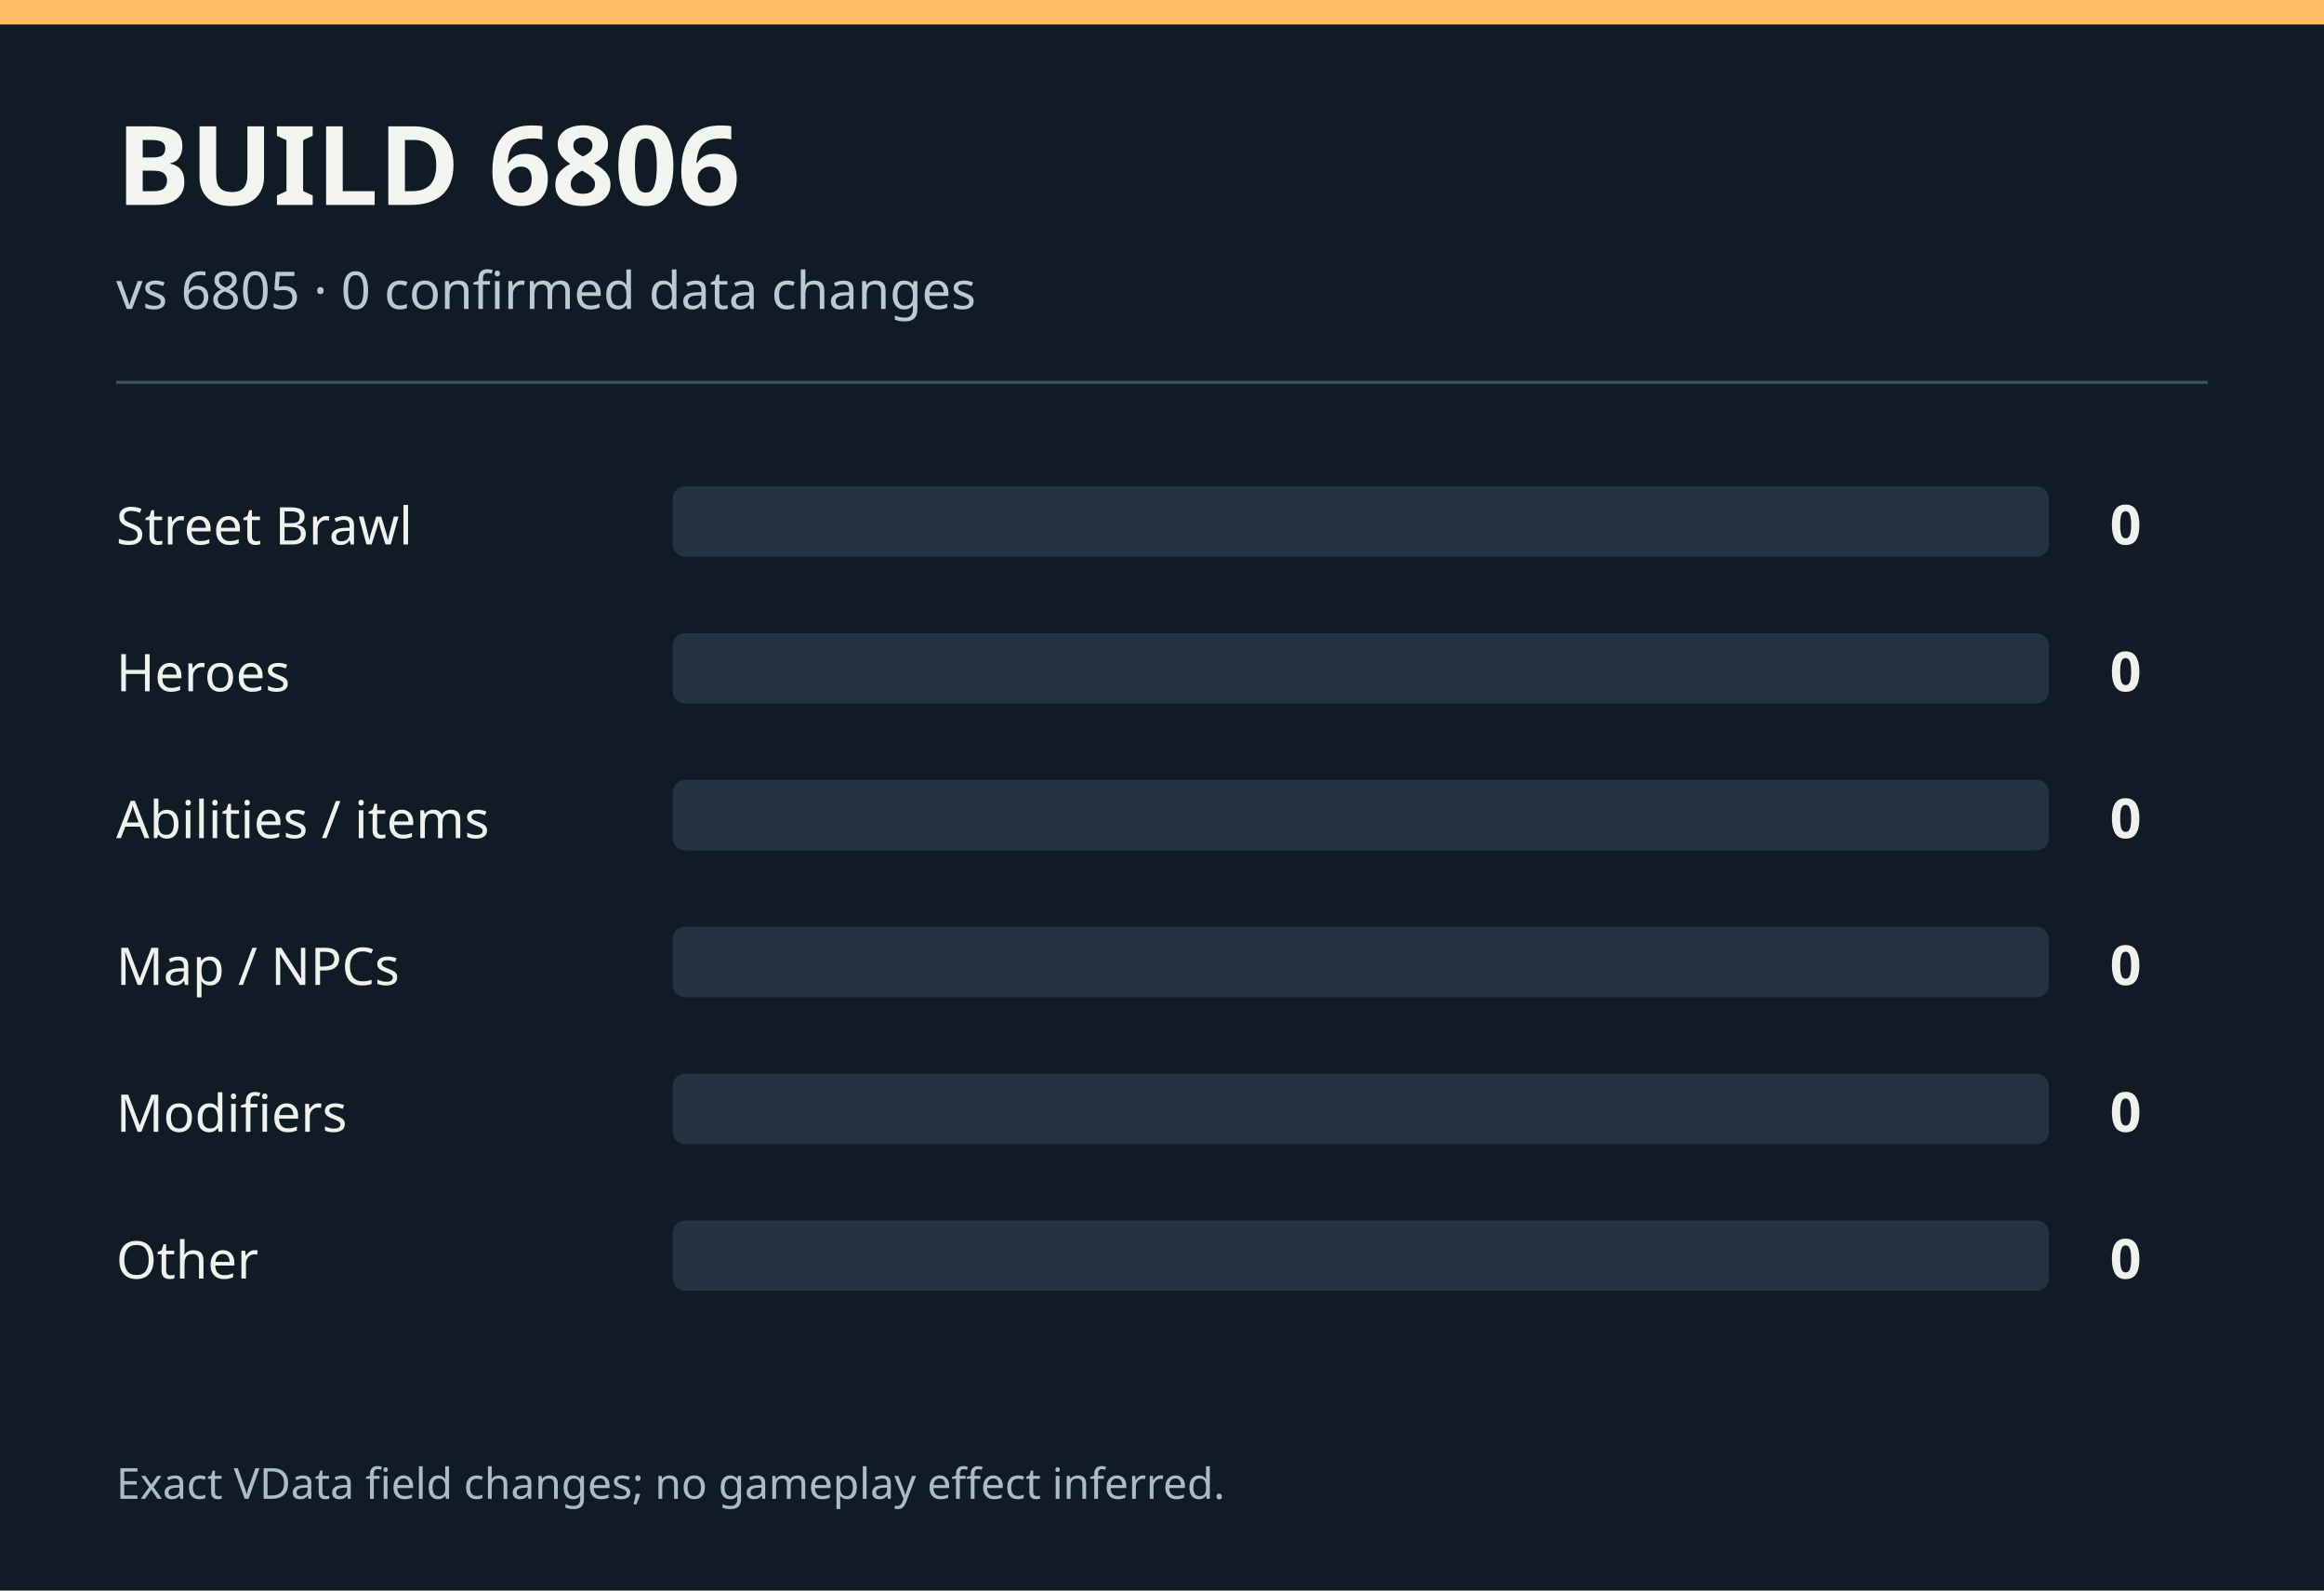
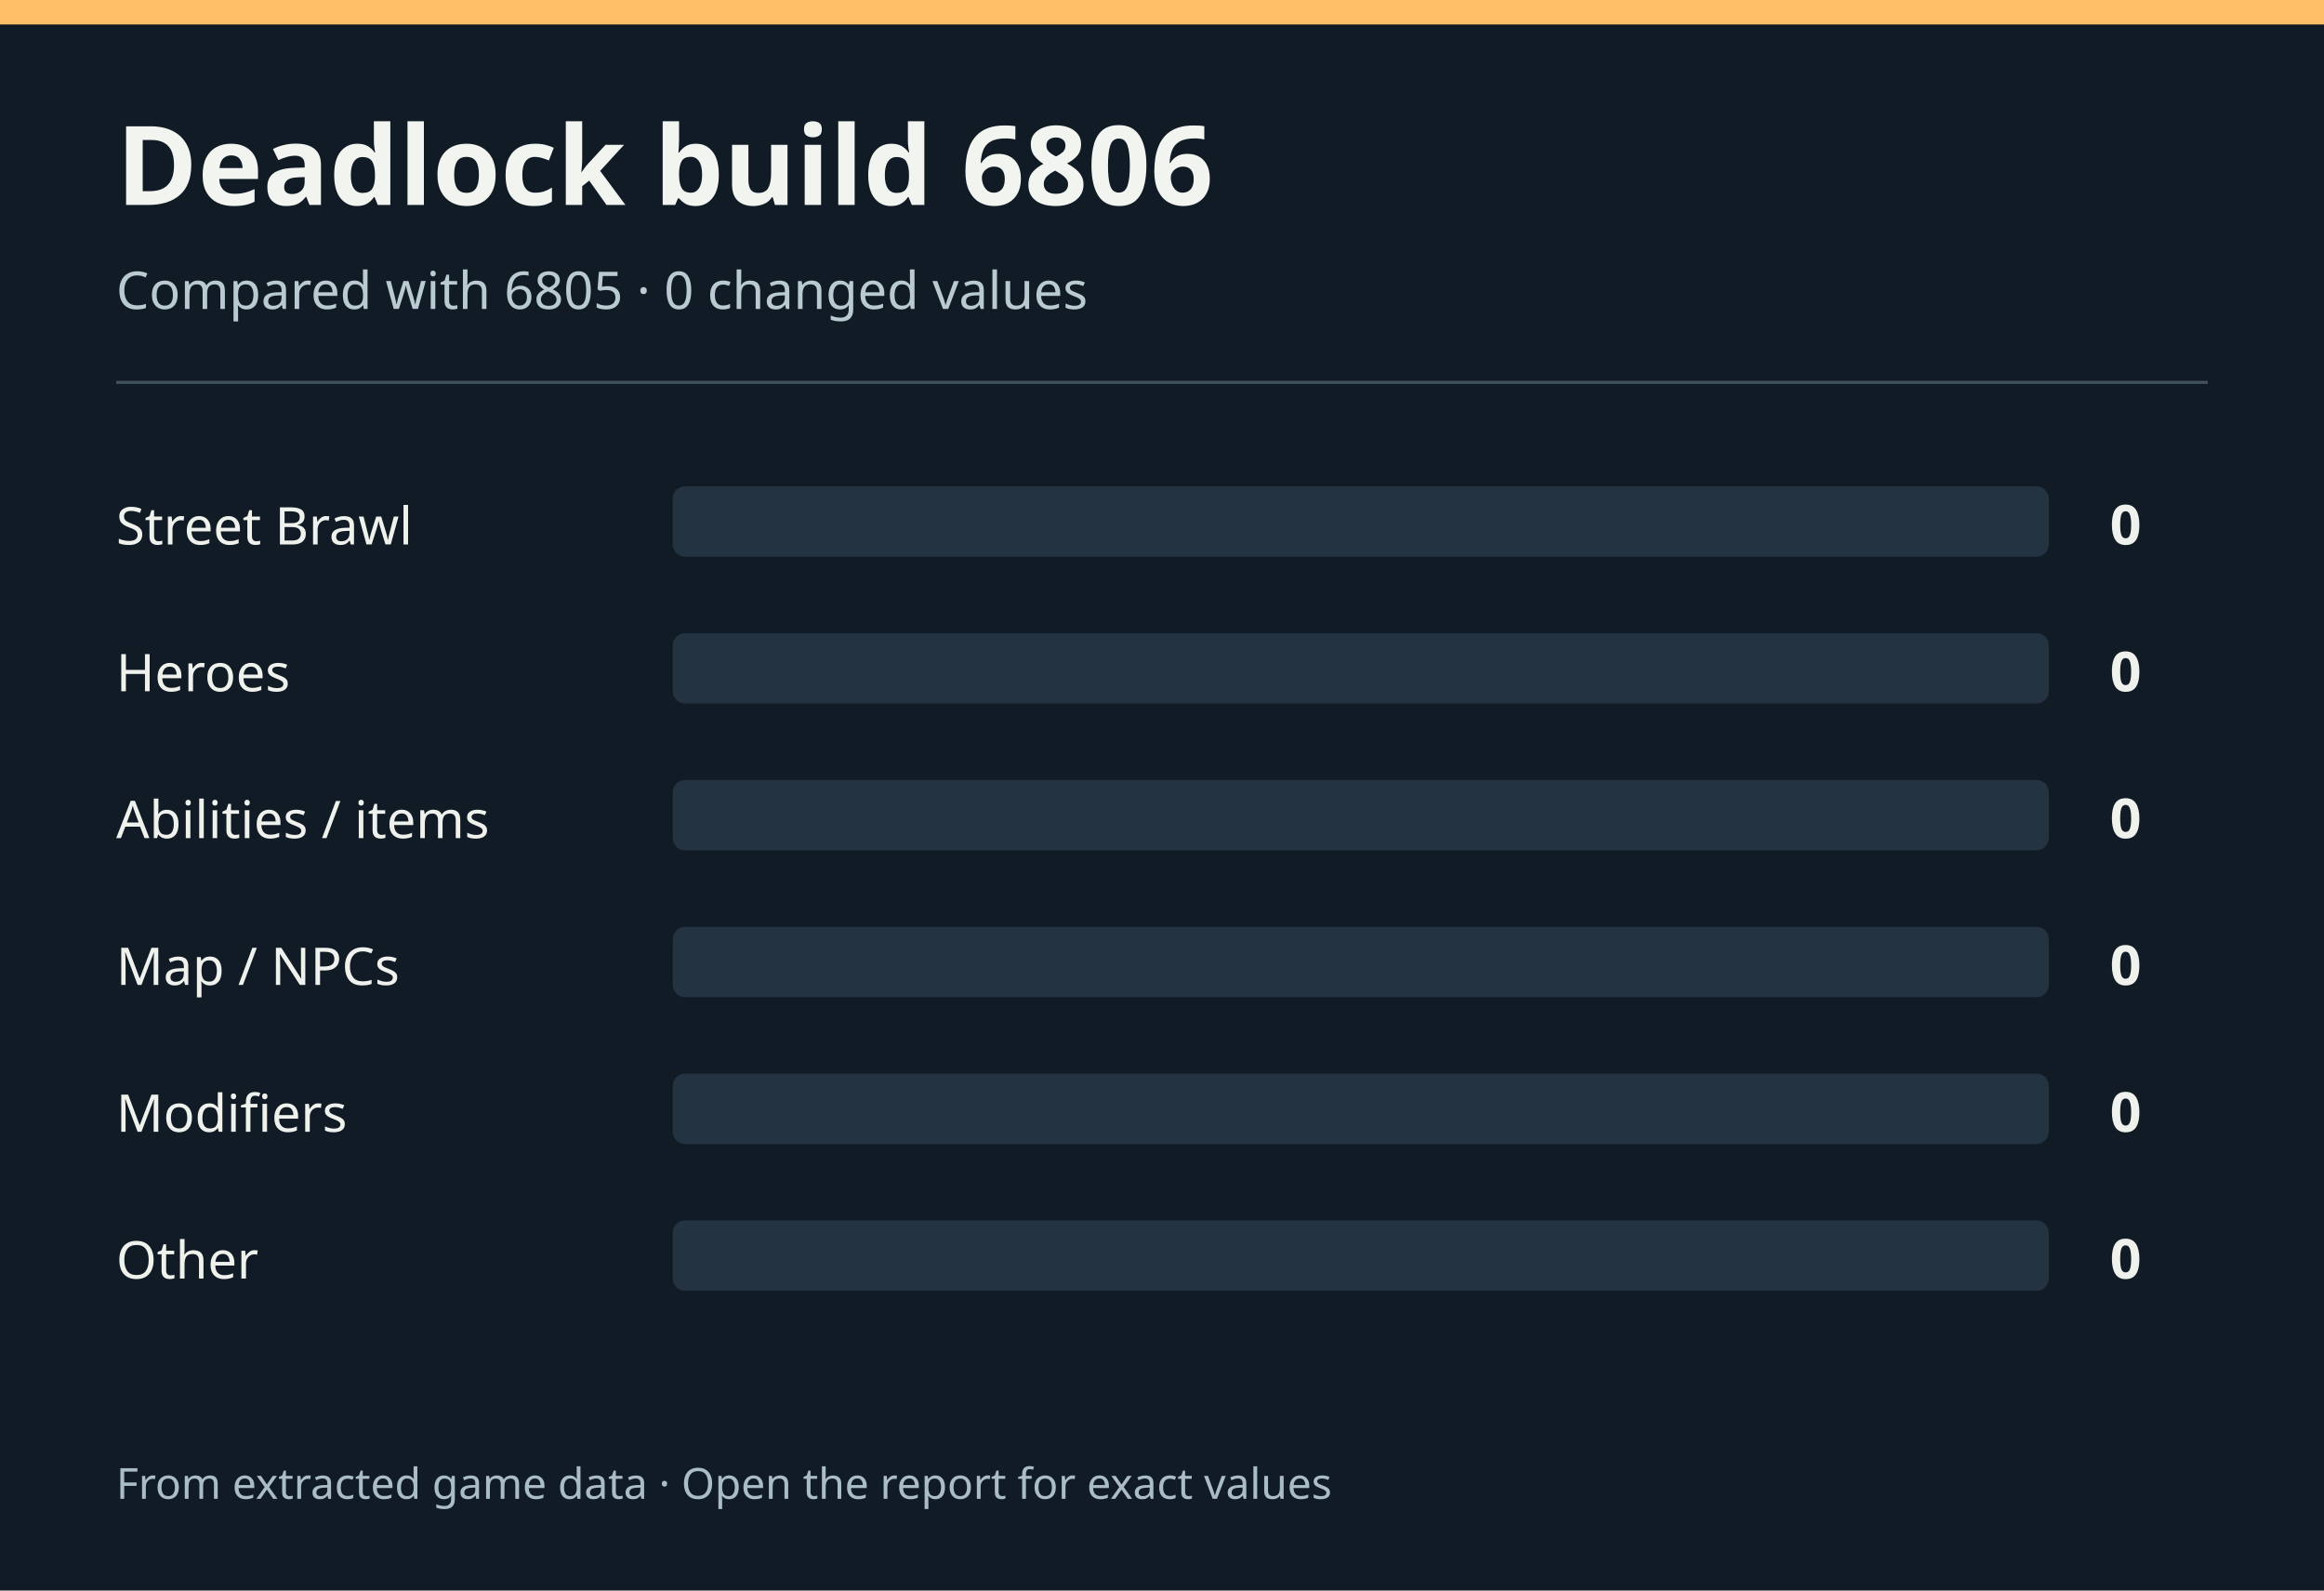
<svg xmlns="http://www.w3.org/2000/svg" width="760" height="520" viewBox="0 0 760 520" role="img" aria-label="Deadlock build 6806 change summary">
  <style>.title{font:700 36px system-ui;fill:#f2f5ef}.sub{font:17px system-ui;fill:#b9cad0}.label{font:17px system-ui;fill:#eff2ec}.count{font:700 18px system-ui;fill:#eff2ec}.foot{font:14px system-ui;fill:#aabdc4}</style>
  <rect width="760" height="520" fill="#111b26" />
  <rect x="0" width="760" height="8" fill="#ffbe68" />
-   <text x="38" y="67" class="title">BUILD 6806</text>
-   <text x="38" y="101" class="sub">vs 6805 · 0 confirmed data changes</text>
+   <text x="38" y="67" class="title">Deadlock build 6806</text>
+   <text x="38" y="101" class="sub">Compared with 6805 · 0 changed values</text>
  <line x1="38" x2="722" y1="125" y2="125" stroke="#41515d" />
  <text x="38" y="178" class="label">Street Brawl</text>
  <rect x="220" y="159" width="450" height="23" rx="4" fill="#243341" />
  <rect x="220" y="159" width="0" height="23" rx="4" fill="#ffbe68" />
  <text x="690" y="178" class="count">0</text>
  <text x="38" y="226" class="label">Heroes</text>
  <rect x="220" y="207" width="450" height="23" rx="4" fill="#243341" />
  <rect x="220" y="207" width="0" height="23" rx="4" fill="#73d9d1" />
  <text x="690" y="226" class="count">0</text>
  <text x="38" y="274" class="label">Abilities / items</text>
  <rect x="220" y="255" width="450" height="23" rx="4" fill="#243341" />
  <rect x="220" y="255" width="0" height="23" rx="4" fill="#73d9d1" />
  <text x="690" y="274" class="count">0</text>
  <text x="38" y="322" class="label">Map / NPCs</text>
  <rect x="220" y="303" width="450" height="23" rx="4" fill="#243341" />
  <rect x="220" y="303" width="0" height="23" rx="4" fill="#73d9d1" />
  <text x="690" y="322" class="count">0</text>
  <text x="38" y="370" class="label">Modifiers</text>
  <rect x="220" y="351" width="450" height="23" rx="4" fill="#243341" />
  <rect x="220" y="351" width="0" height="23" rx="4" fill="#73d9d1" />
  <text x="690" y="370" class="count">0</text>
  <text x="38" y="418" class="label">Other</text>
  <rect x="220" y="399" width="450" height="23" rx="4" fill="#243341" />
  <rect x="220" y="399" width="0" height="23" rx="4" fill="#73d9d1" />
  <text x="690" y="418" class="count">0</text>
-   <text x="38" y="490" class="foot">Exact VData field changes; no gameplay effect inferred.</text>
+   <text x="38" y="490" class="foot">From extracted game data · Open the report for exact values</text>
</svg>
